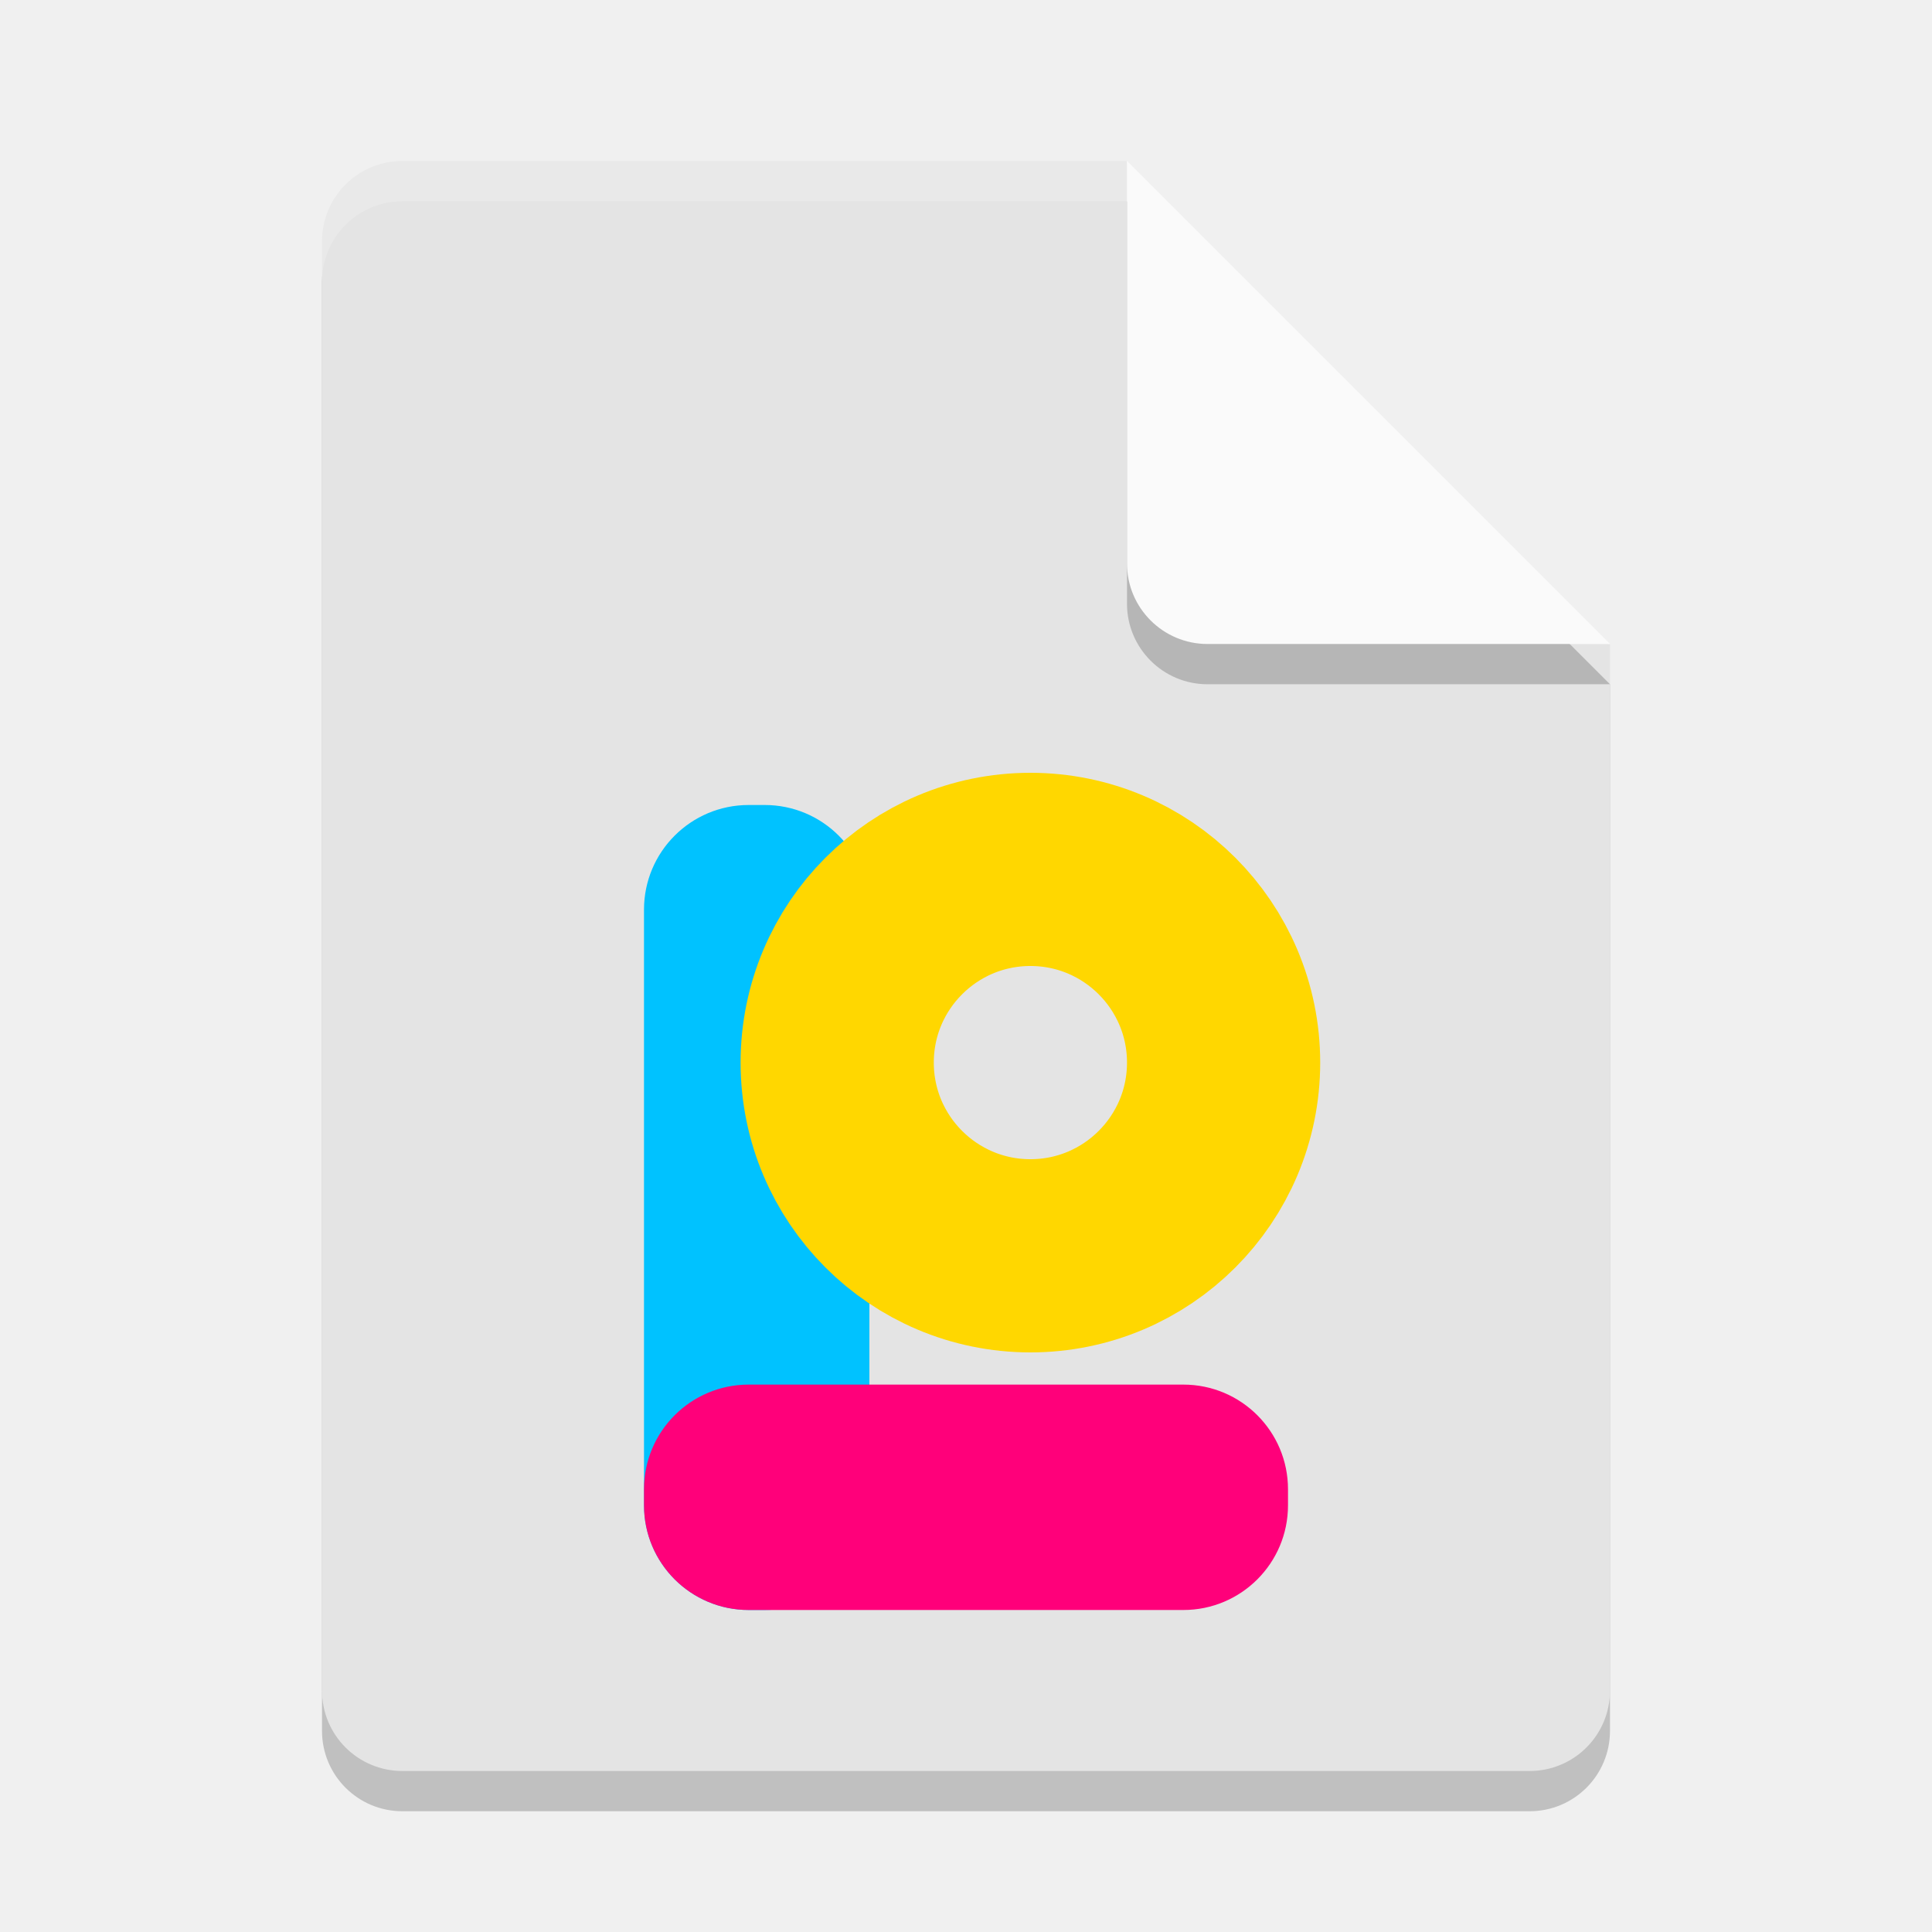
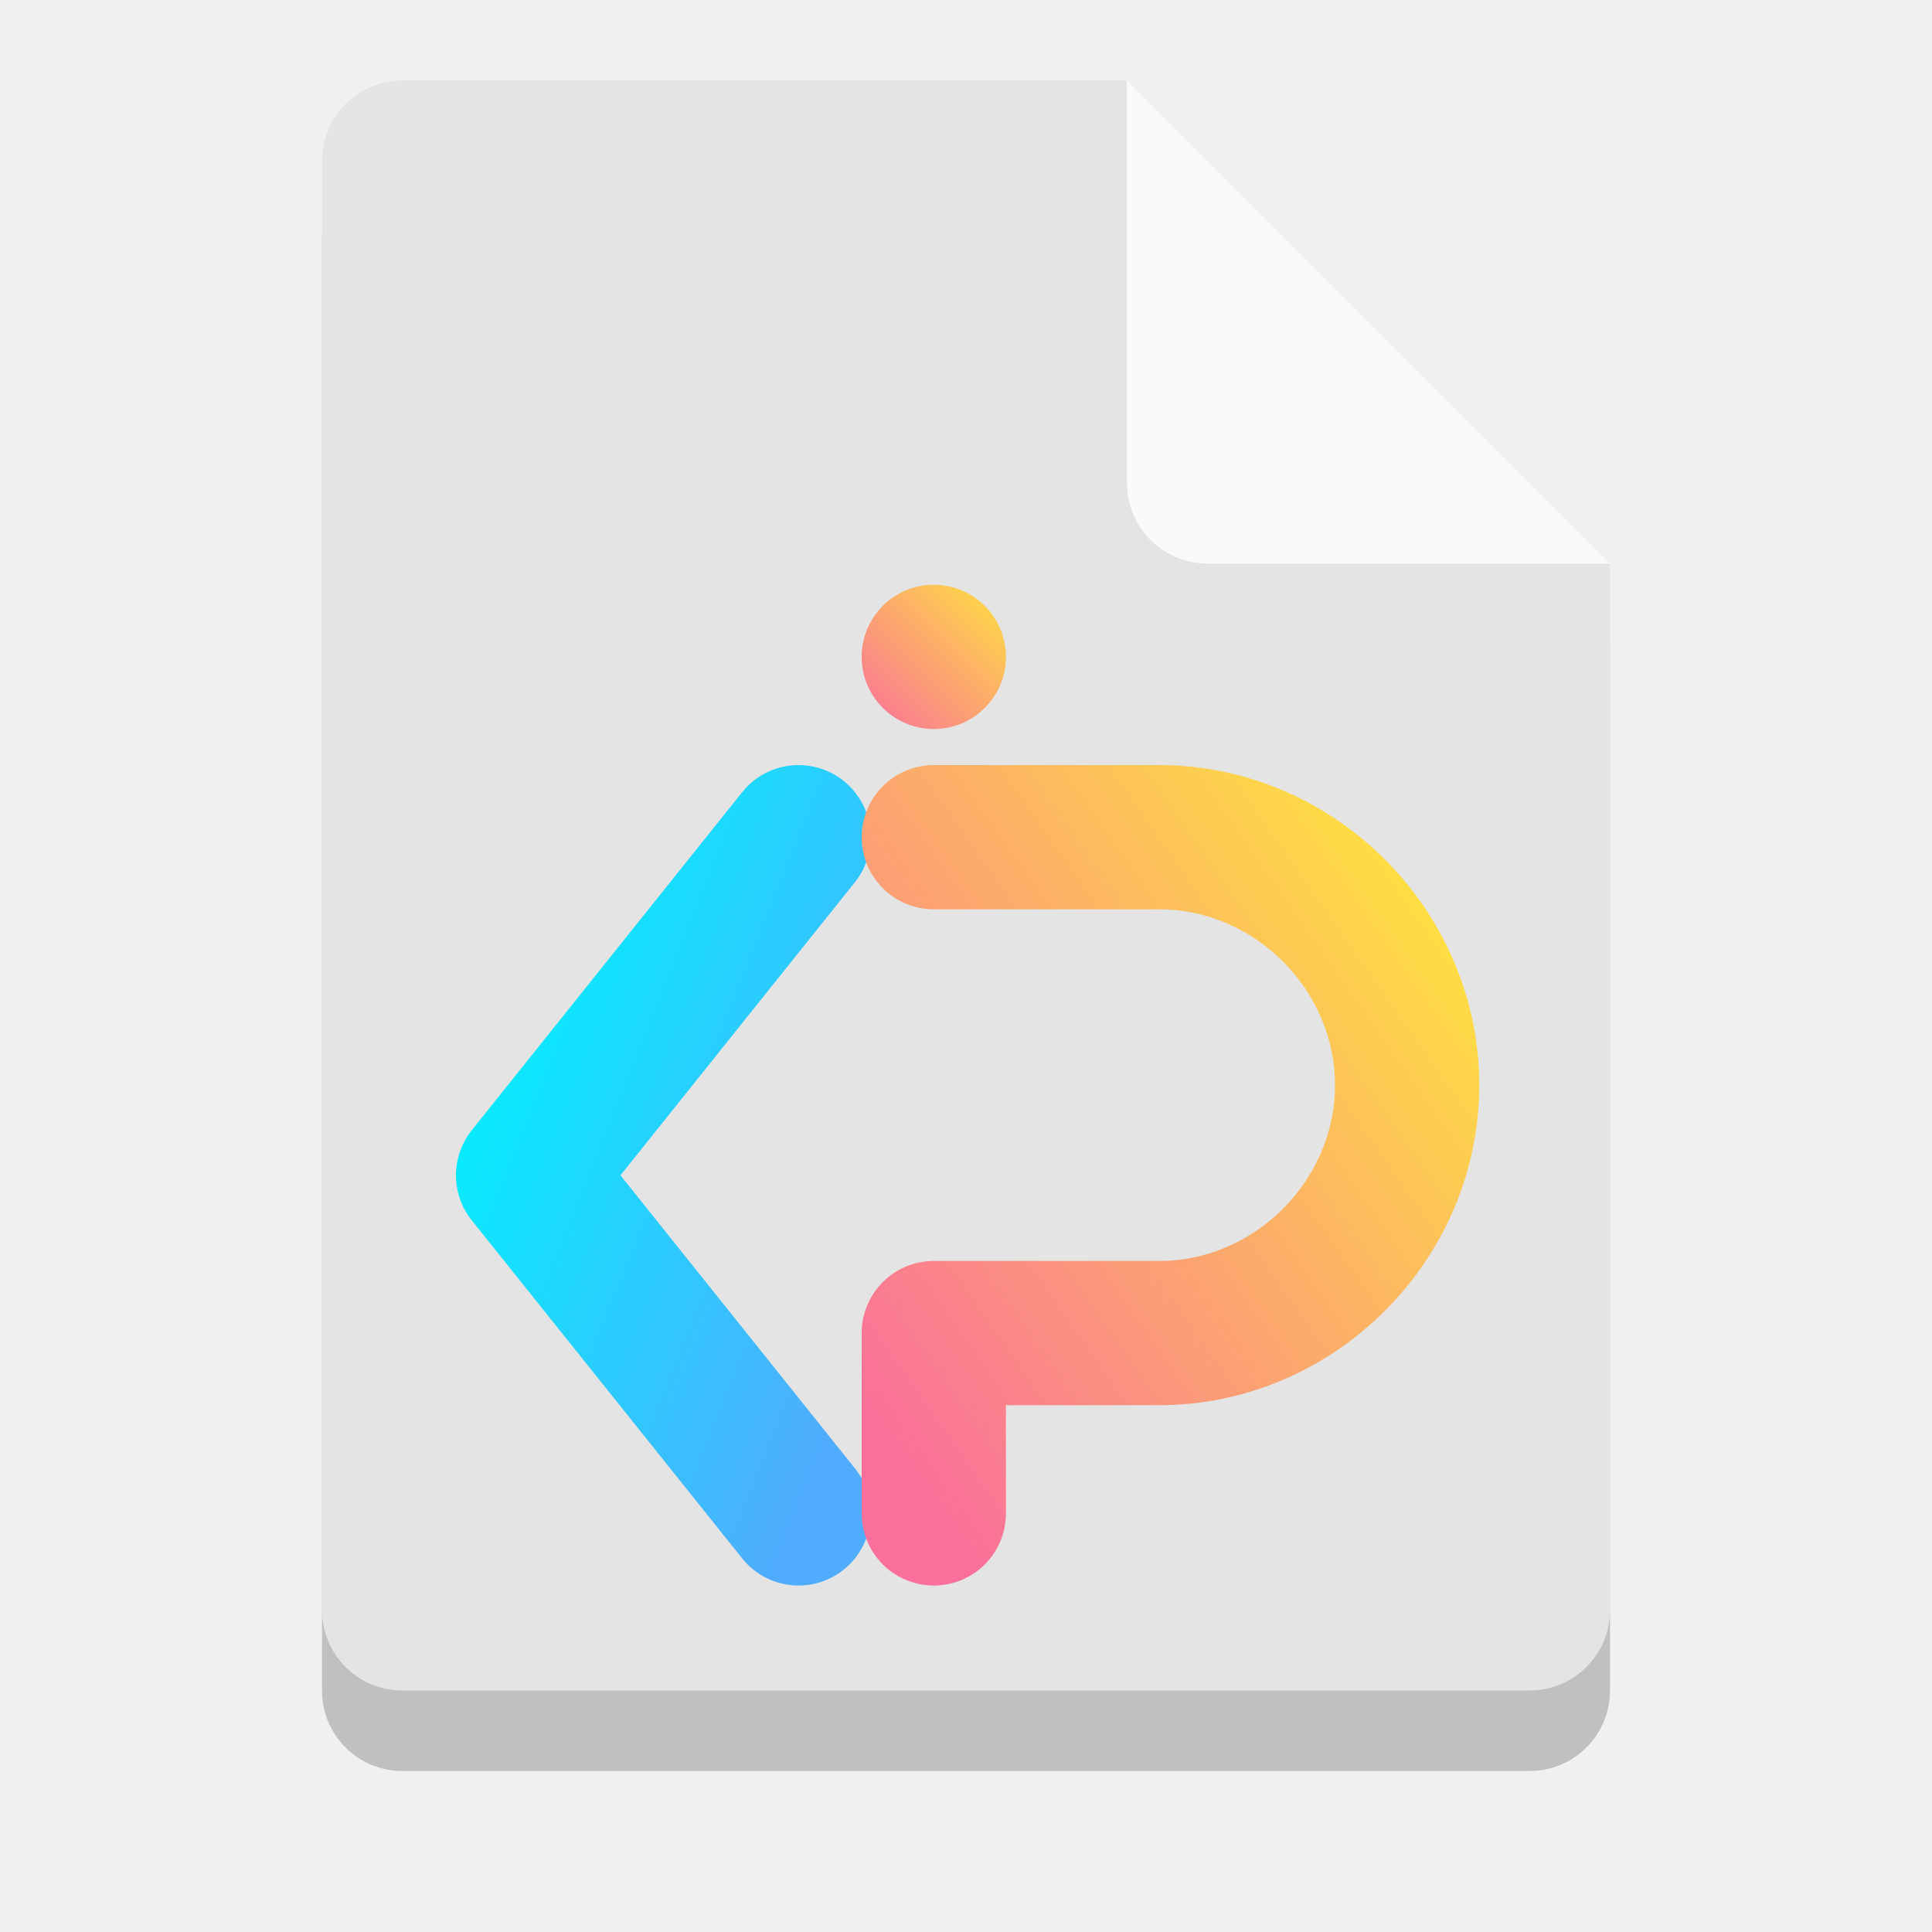
<svg xmlns="http://www.w3.org/2000/svg" width="24" height="24" version="1.1">
-   <path style="opacity:0.2" d="m 5,2.5 c -0.554,0 -1,0.446 -1,1 v 18 c 0,0.554 0.446,1 1,1 h 14 c 0.554,0 1,-0.446 1,-1 V 8.5 L 14.5,8 14,2.5 Z" />
-   <path fill="#e4e4e4" d="m5 2c-0.554 0-1 0.446-1 1v18c0 0.554 0.446 1 1 1h14c0.554 0 1-0.446 1-1v-13l-5.5-0.5-0.5-5.5z" />
-   <path fill="#fff" opacity=".2" d="m5 2c-0.554 0-1 0.446-1 1v0.5c0-0.554 0.446-1 1-1h9l5.5 5.5h0.5l-6-6z" />
-   <path style="opacity:0.2" d="m 14,2.5 v 5 c 0,0.552 0.448,1 1,1 h 5 z" />
-   <path fill="#fafafa" d="m14 2v5c0 0.552 0.448 1 1 1h5l-6-6z" />
-   <rect x="8" y="10" width="2.8" height="10" rx="1.3" fill="#00C2FF" />
-   <rect x="8" y="17.2" width="8" height="2.8" rx="1.3" fill="#FF007A" />
-   <circle cx="12.8" cy="13.2" r="2.4" fill="none" stroke="#FFD700" stroke-width="2.4" />
+   <defs>
+     <linearGradient id="dtGradPri24" x1="0%" y1="0%" x2="100%" y2="100%">
+       <stop offset="0%" stop-color="#00F2FE" />
+       <stop offset="100%" stop-color="#4FACFE" />
+     </linearGradient>
+     <linearGradient id="dtGradSec24" x1="0%" y1="100%" x2="100%" y2="0%">
+       <stop offset="0%" stop-color="#FA709A" />
+       <stop offset="100%" stop-color="#FEE140" />
+     </linearGradient>
+   </defs>
+   <path style="opacity:0.2" d="M 5,2 C 4.446,2 4,2.446 4,3 V 21 C 4,21.554 4.446,22 5,22 H 19 C 19.554,22 20,21.554 20,21 V 8 L 14.5,7.5 14,2 Z" />
+   <path style="fill:#e4e4e4" d="M 5,1 C 4.446,1 4,1.446 4,2 V 20 C 4,20.554 4.446,21 5,21 H 19 C 19.554,21 20,20.554 20,20 V 7 L 14.5,6.5 14,1 Z" />
+   <path style="fill:#fafafa" d="M 14,1 V 6 C 14,6.554 14.446,7 15,7 H 20 Z" />
+   <g transform="translate(6, 9) scale(0.028)">
+     <path d="M 140 50 L 20 200 L 140 350" fill="none" stroke="url(#dtGradPri24)" stroke-width="64" stroke-linecap="round" stroke-linejoin="round" />
+     <path d="M 200 50 L 300 50 C 360 50 410 100 410 160 C 410 220 360 270 300 270 L 200 270 L 200 350" fill="none" stroke="url(#dtGradSec24)" stroke-width="64" stroke-linecap="round" stroke-linejoin="round" />
+     <circle cx="200" cy="-30" r="32" fill="url(#dtGradSec24)" />
+   </g>
</svg>
